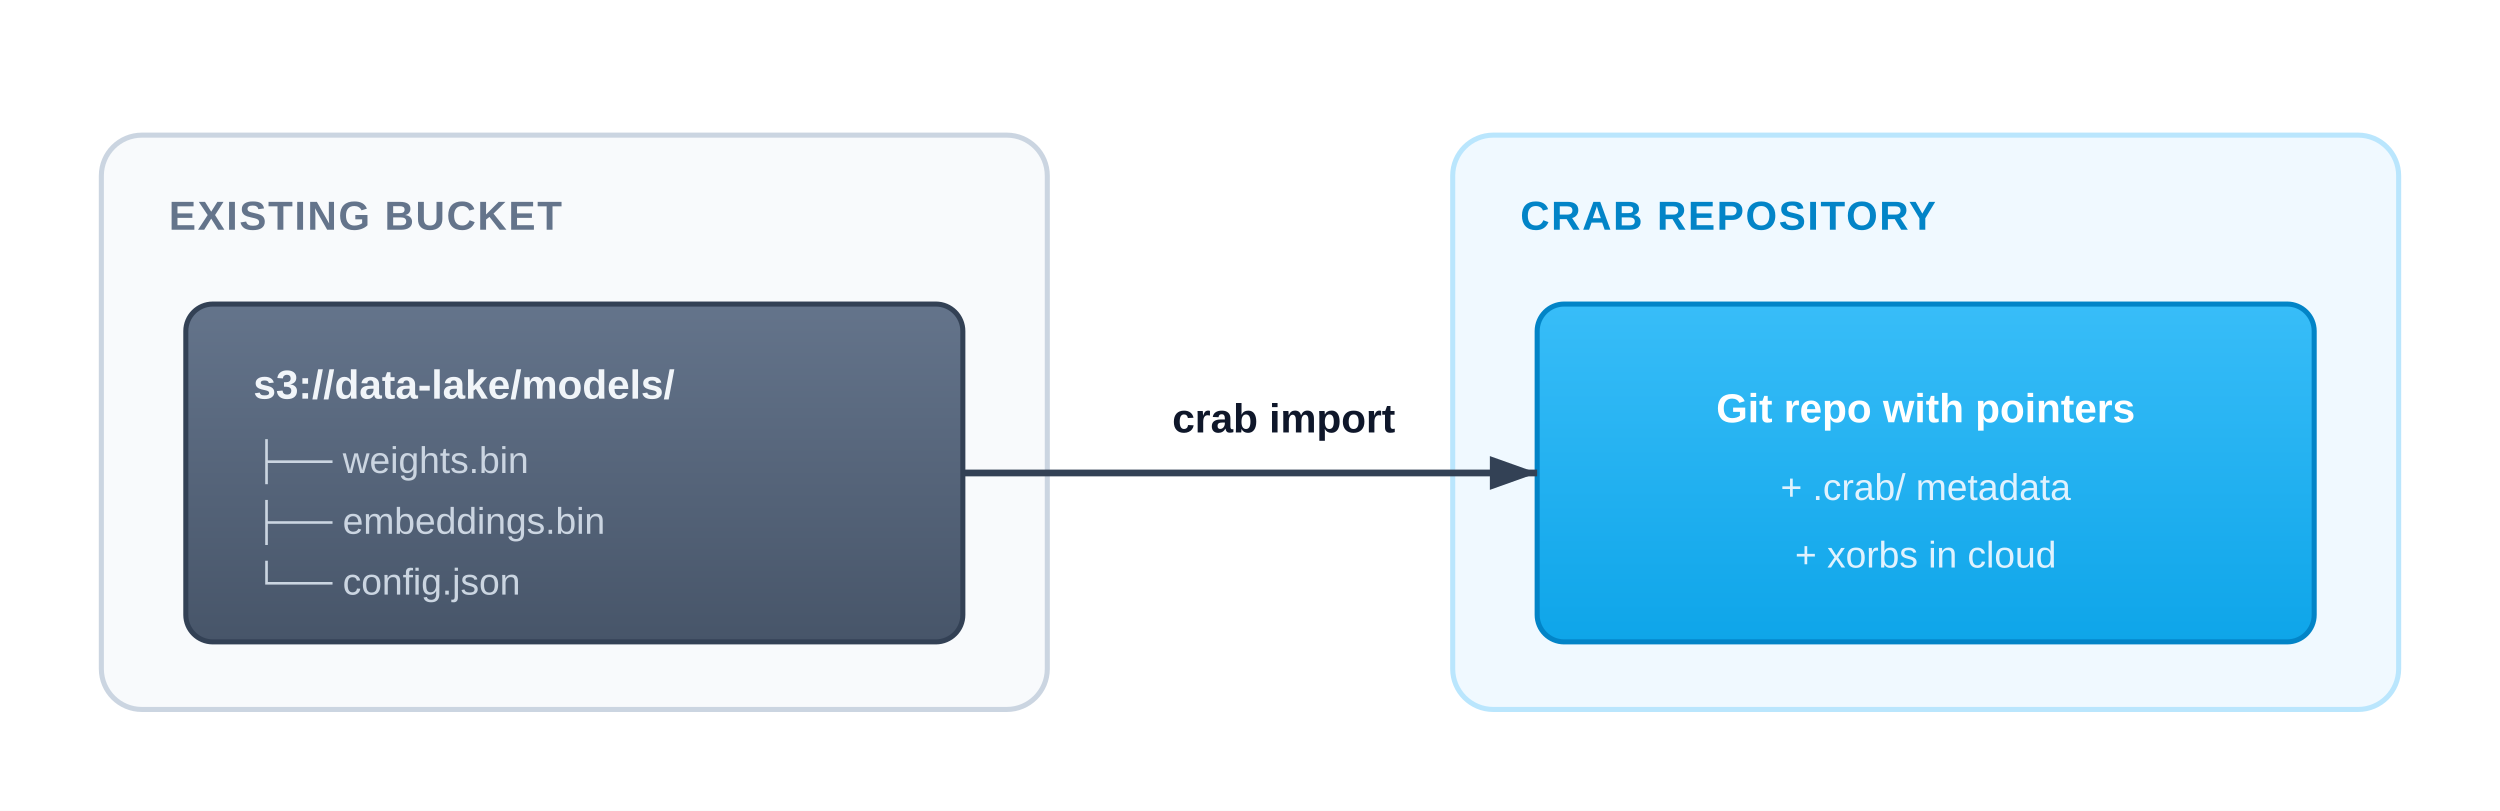
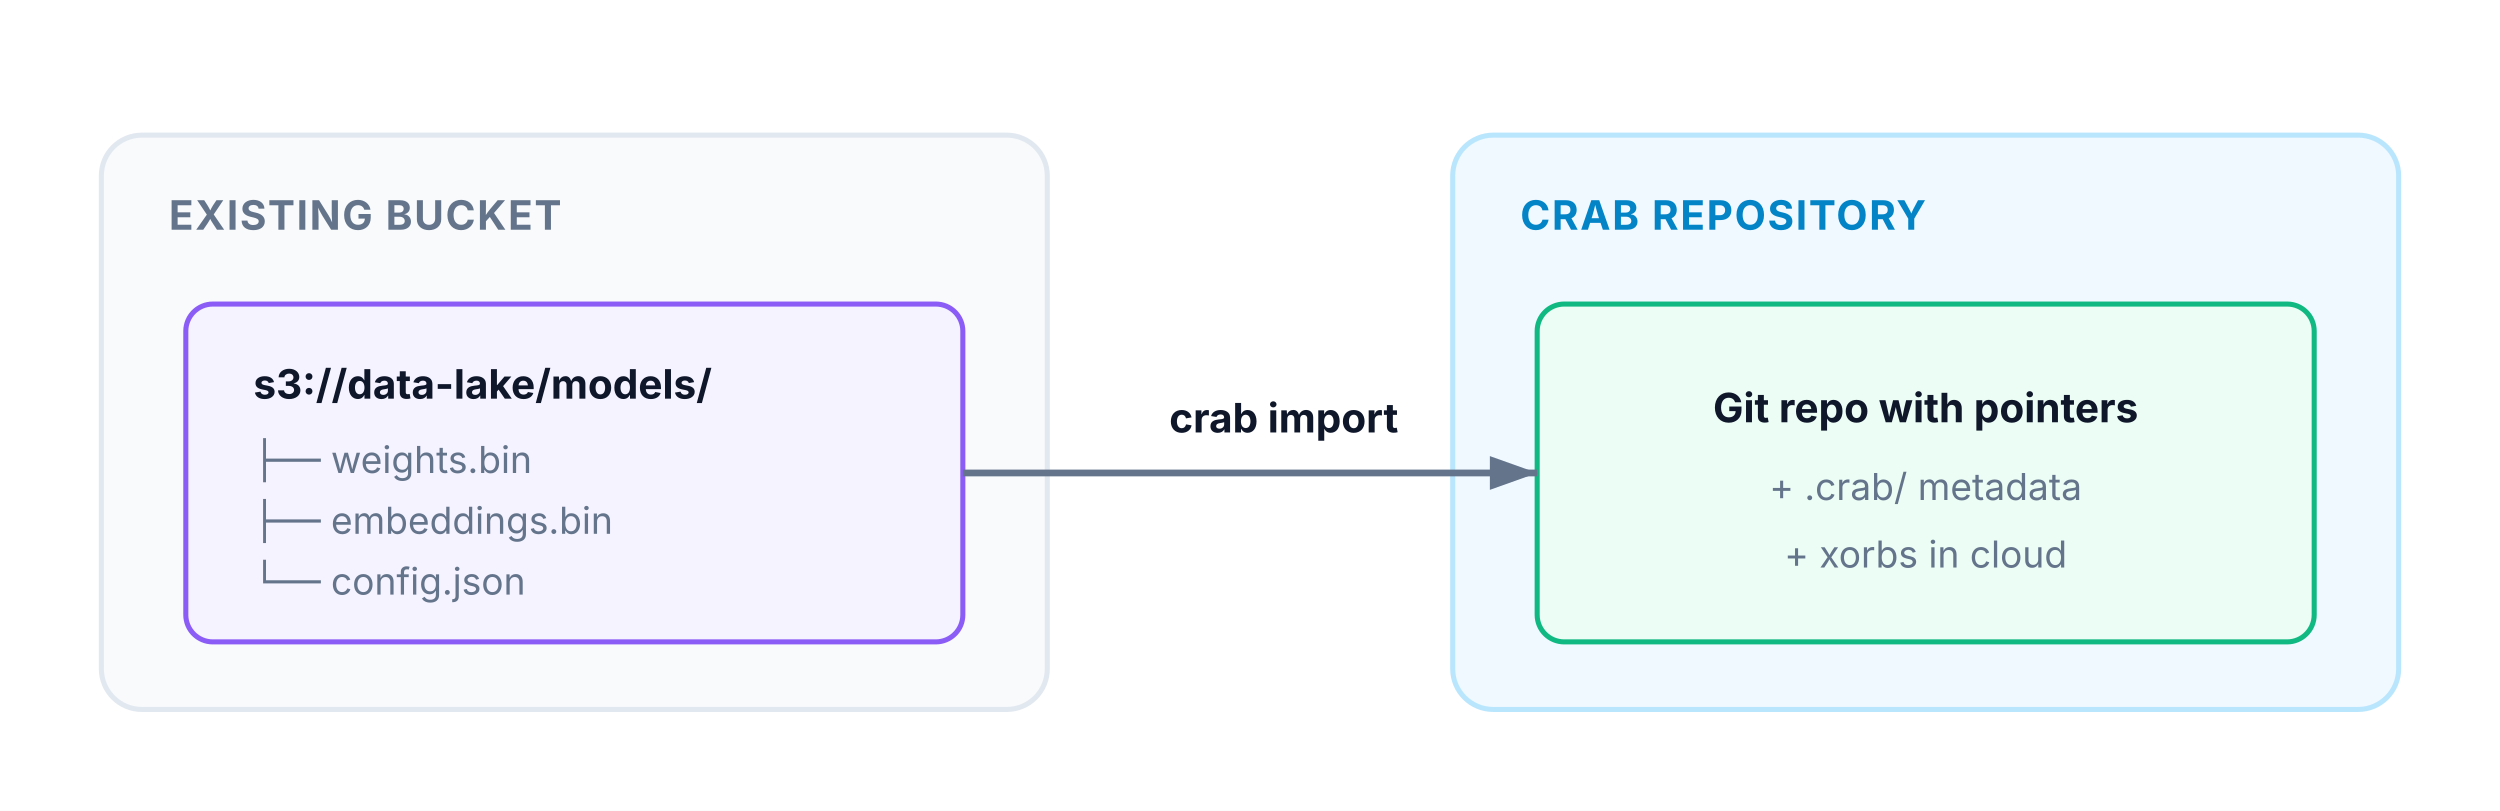
<svg xmlns="http://www.w3.org/2000/svg" viewBox="0 0 740 240" width="740" height="240">
  <defs>
    <marker id="arrowhead" markerWidth="7" markerHeight="5" refX="7" refY="2.5" orient="auto">
-       <polygon points="0 0, 7 2.5, 0 5" fill="#334155" />
+       <polygon points="0 0, 7 2.5, 0 5" fill="#64748B" />
    </marker>
-     <linearGradient id="sourceGrad" x1="0%" y1="0%" x2="0%" y2="100%">
-       <stop offset="0%" stop-color="#64748B" />
-       <stop offset="100%" stop-color="#475569" />
-     </linearGradient>
-     <linearGradient id="targetGrad" x1="0%" y1="0%" x2="0%" y2="100%">
-       <stop offset="0%" stop-color="#38BDF8" />
-       <stop offset="100%" stop-color="#0EA5E9" />
-     </linearGradient>
  </defs>
  <g id="background">
    <rect x="0" y="0" width="740" height="240" fill="#FFFFFF" />
  </g>
  <g id="containers">
-     <rect x="30" y="40" width="280" height="170" rx="12" fill="#F8FAFC" stroke="#CBD5E1" stroke-width="1.5" />
+     <rect x="30" y="40" width="280" height="170" rx="12" fill="#F8FAFC" stroke="#E2E8F0" stroke-width="1.5" />
    <rect x="430" y="40" width="280" height="170" rx="12" fill="#F0F9FF" stroke="#BAE6FD" stroke-width="1.5" />
  </g>
  <g id="nodes">
-     <rect x="55" y="90" width="230" height="100" rx="8" fill="url(#sourceGrad)" stroke="#334155" stroke-width="1.5" />
-     <rect x="455" y="90" width="230" height="100" rx="8" fill="url(#targetGrad)" stroke="#0284C7" stroke-width="1.5" />
+     <rect x="55" y="90" width="230" height="100" rx="8" fill="#F5F3FF" stroke="#8B5CF6" stroke-width="1.5" />
+     <rect x="455" y="90" width="230" height="100" rx="8" fill="#ECFDF5" stroke="#10B981" stroke-width="1.5" />
  </g>
  <g id="labels">
-     <text x="50" y="68" font-family="Arial, Helvetica, sans-serif" font-size="12" font-weight="bold" fill="#64748B" letter-spacing="0.5">EXISTING BUCKET</text>
-     <text x="450" y="68" font-family="Arial, Helvetica, sans-serif" font-size="12" font-weight="bold" fill="#0284C7" letter-spacing="0.5">CRAB REPOSITORY</text>
-     <text x="75" y="118" font-family="Arial, Helvetica, sans-serif" font-size="12" font-weight="bold" fill="#F1F5F9">s3://data-lake/models/</text>
-     <text x="75" y="140" font-family="Arial, Helvetica, sans-serif" font-size="11" fill="#CBD5E1">├── weights.bin</text>
-     <text x="75" y="158" font-family="Arial, Helvetica, sans-serif" font-size="11" fill="#CBD5E1">├── embeddings.bin</text>
-     <text x="75" y="176" font-family="Arial, Helvetica, sans-serif" font-size="11" fill="#CBD5E1">└── config.json</text>
-     <text x="570" y="125" text-anchor="middle" font-family="Arial, Helvetica, sans-serif" font-size="12" font-weight="bold" fill="#FFFFFF">Git repo with pointers</text>
-     <text x="570" y="148" text-anchor="middle" font-family="Arial, Helvetica, sans-serif" font-size="11" fill="#E0F2FE">+ .crab/ metadata</text>
-     <text x="570" y="168" text-anchor="middle" font-family="Arial, Helvetica, sans-serif" font-size="11" fill="#E0F2FE">+ xorbs in cloud</text>
-     <text x="380" y="128" text-anchor="middle" font-family="Arial, Helvetica, sans-serif" font-size="12" font-weight="bold" fill="#0F172A">crab import</text>
+     <text x="50" y="68" font-family="Inter, ui-sans-serif, system-ui, sans-serif" font-size="12" font-weight="bold" fill="#64748B" letter-spacing="0.5">EXISTING BUCKET</text>
+     <text x="450" y="68" font-family="Inter, ui-sans-serif, system-ui, sans-serif" font-size="12" font-weight="bold" fill="#0284C7" letter-spacing="0.5">CRAB REPOSITORY</text>
+     <text x="75" y="118" font-family="Inter, ui-sans-serif, system-ui, sans-serif" font-size="12" font-weight="bold" fill="#0F172A">s3://data-lake/models/</text>
+     <text x="75" y="140" font-family="Inter, ui-sans-serif, system-ui, sans-serif" font-size="11" fill="#64748B">├── weights.bin</text>
+     <text x="75" y="158" font-family="Inter, ui-sans-serif, system-ui, sans-serif" font-size="11" fill="#64748B">├── embeddings.bin</text>
+     <text x="75" y="176" font-family="Inter, ui-sans-serif, system-ui, sans-serif" font-size="11" fill="#64748B">└── config.json</text>
+     <text x="570" y="125" text-anchor="middle" font-family="Inter, ui-sans-serif, system-ui, sans-serif" font-size="12" font-weight="bold" fill="#0F172A">Git repo with pointers</text>
+     <text x="570" y="148" text-anchor="middle" font-family="Inter, ui-sans-serif, system-ui, sans-serif" font-size="11" fill="#64748B">+ .crab/ metadata</text>
+     <text x="570" y="168" text-anchor="middle" font-family="Inter, ui-sans-serif, system-ui, sans-serif" font-size="11" fill="#64748B">+ xorbs in cloud</text>
+     <text x="380" y="128" text-anchor="middle" font-family="Inter, ui-sans-serif, system-ui, sans-serif" font-size="12" font-weight="bold" fill="#0F172A">crab import</text>
  </g>
  <g id="connections">
-     <line x1="285" y1="140" x2="455" y2="140" stroke="#334155" stroke-width="2" marker-end="url(#arrowhead)" />
+     <line x1="285" y1="140" x2="455" y2="140" stroke="#64748B" stroke-width="2" marker-end="url(#arrowhead)" />
  </g>
</svg>
